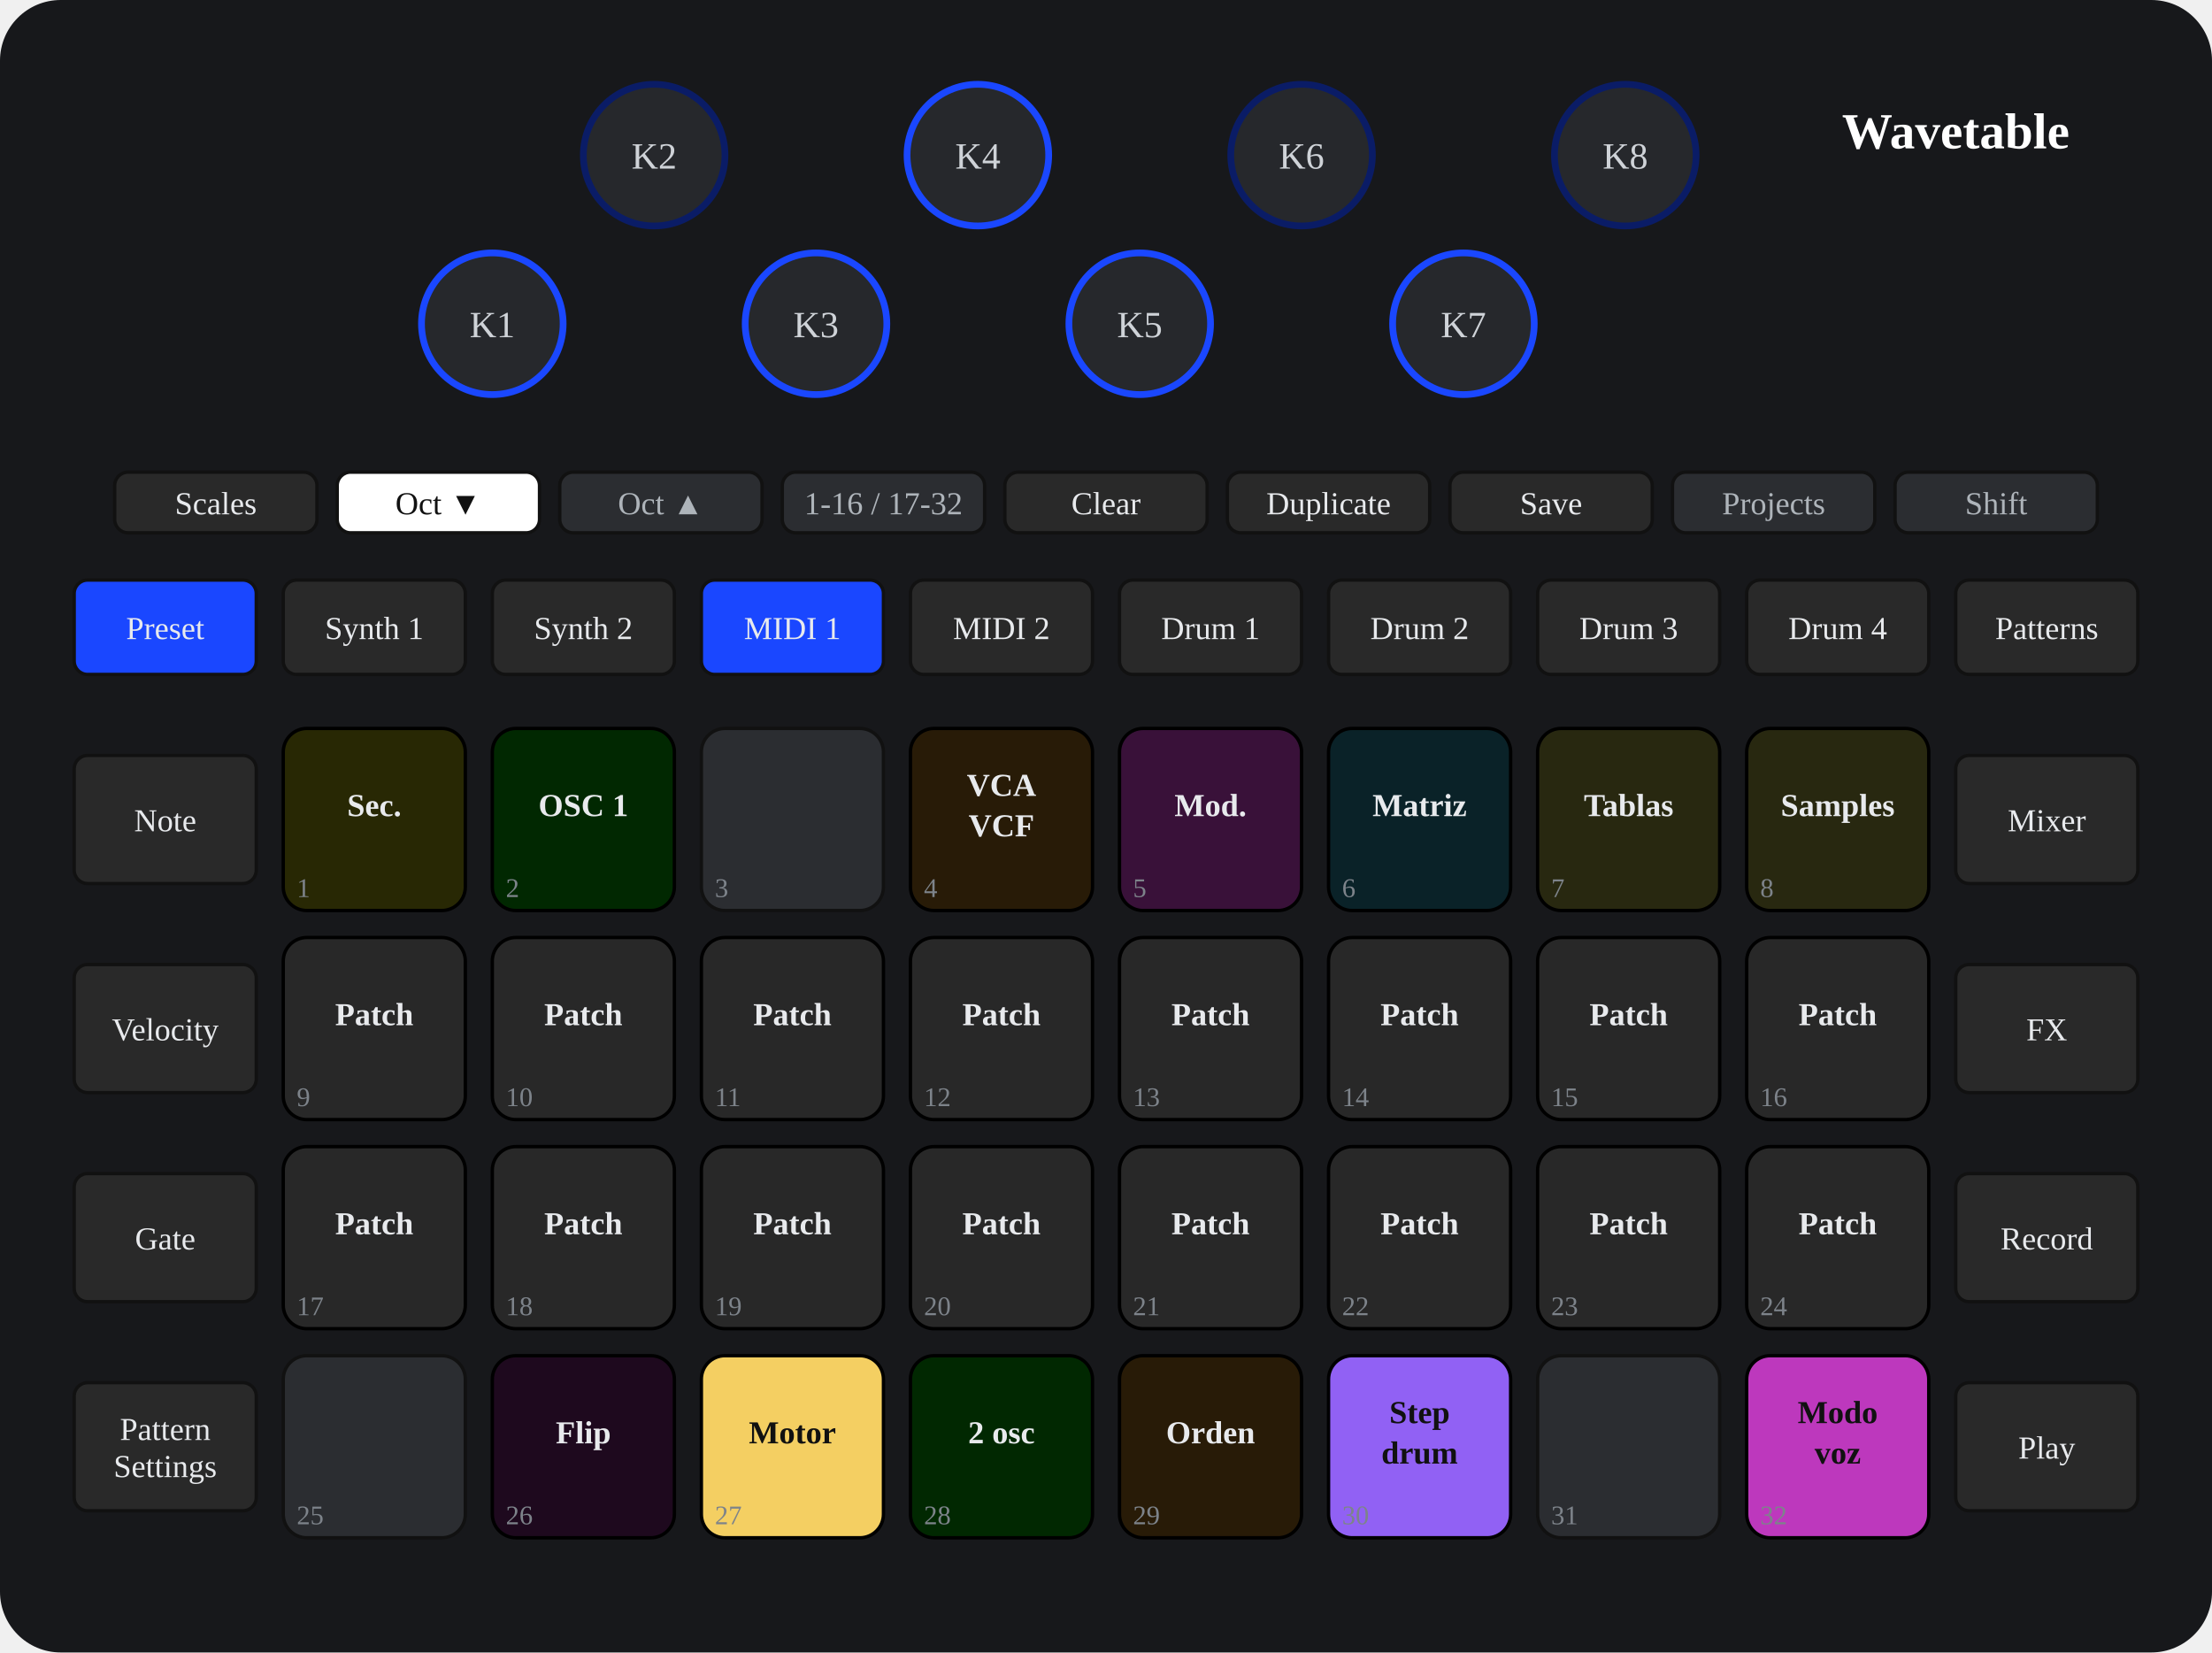
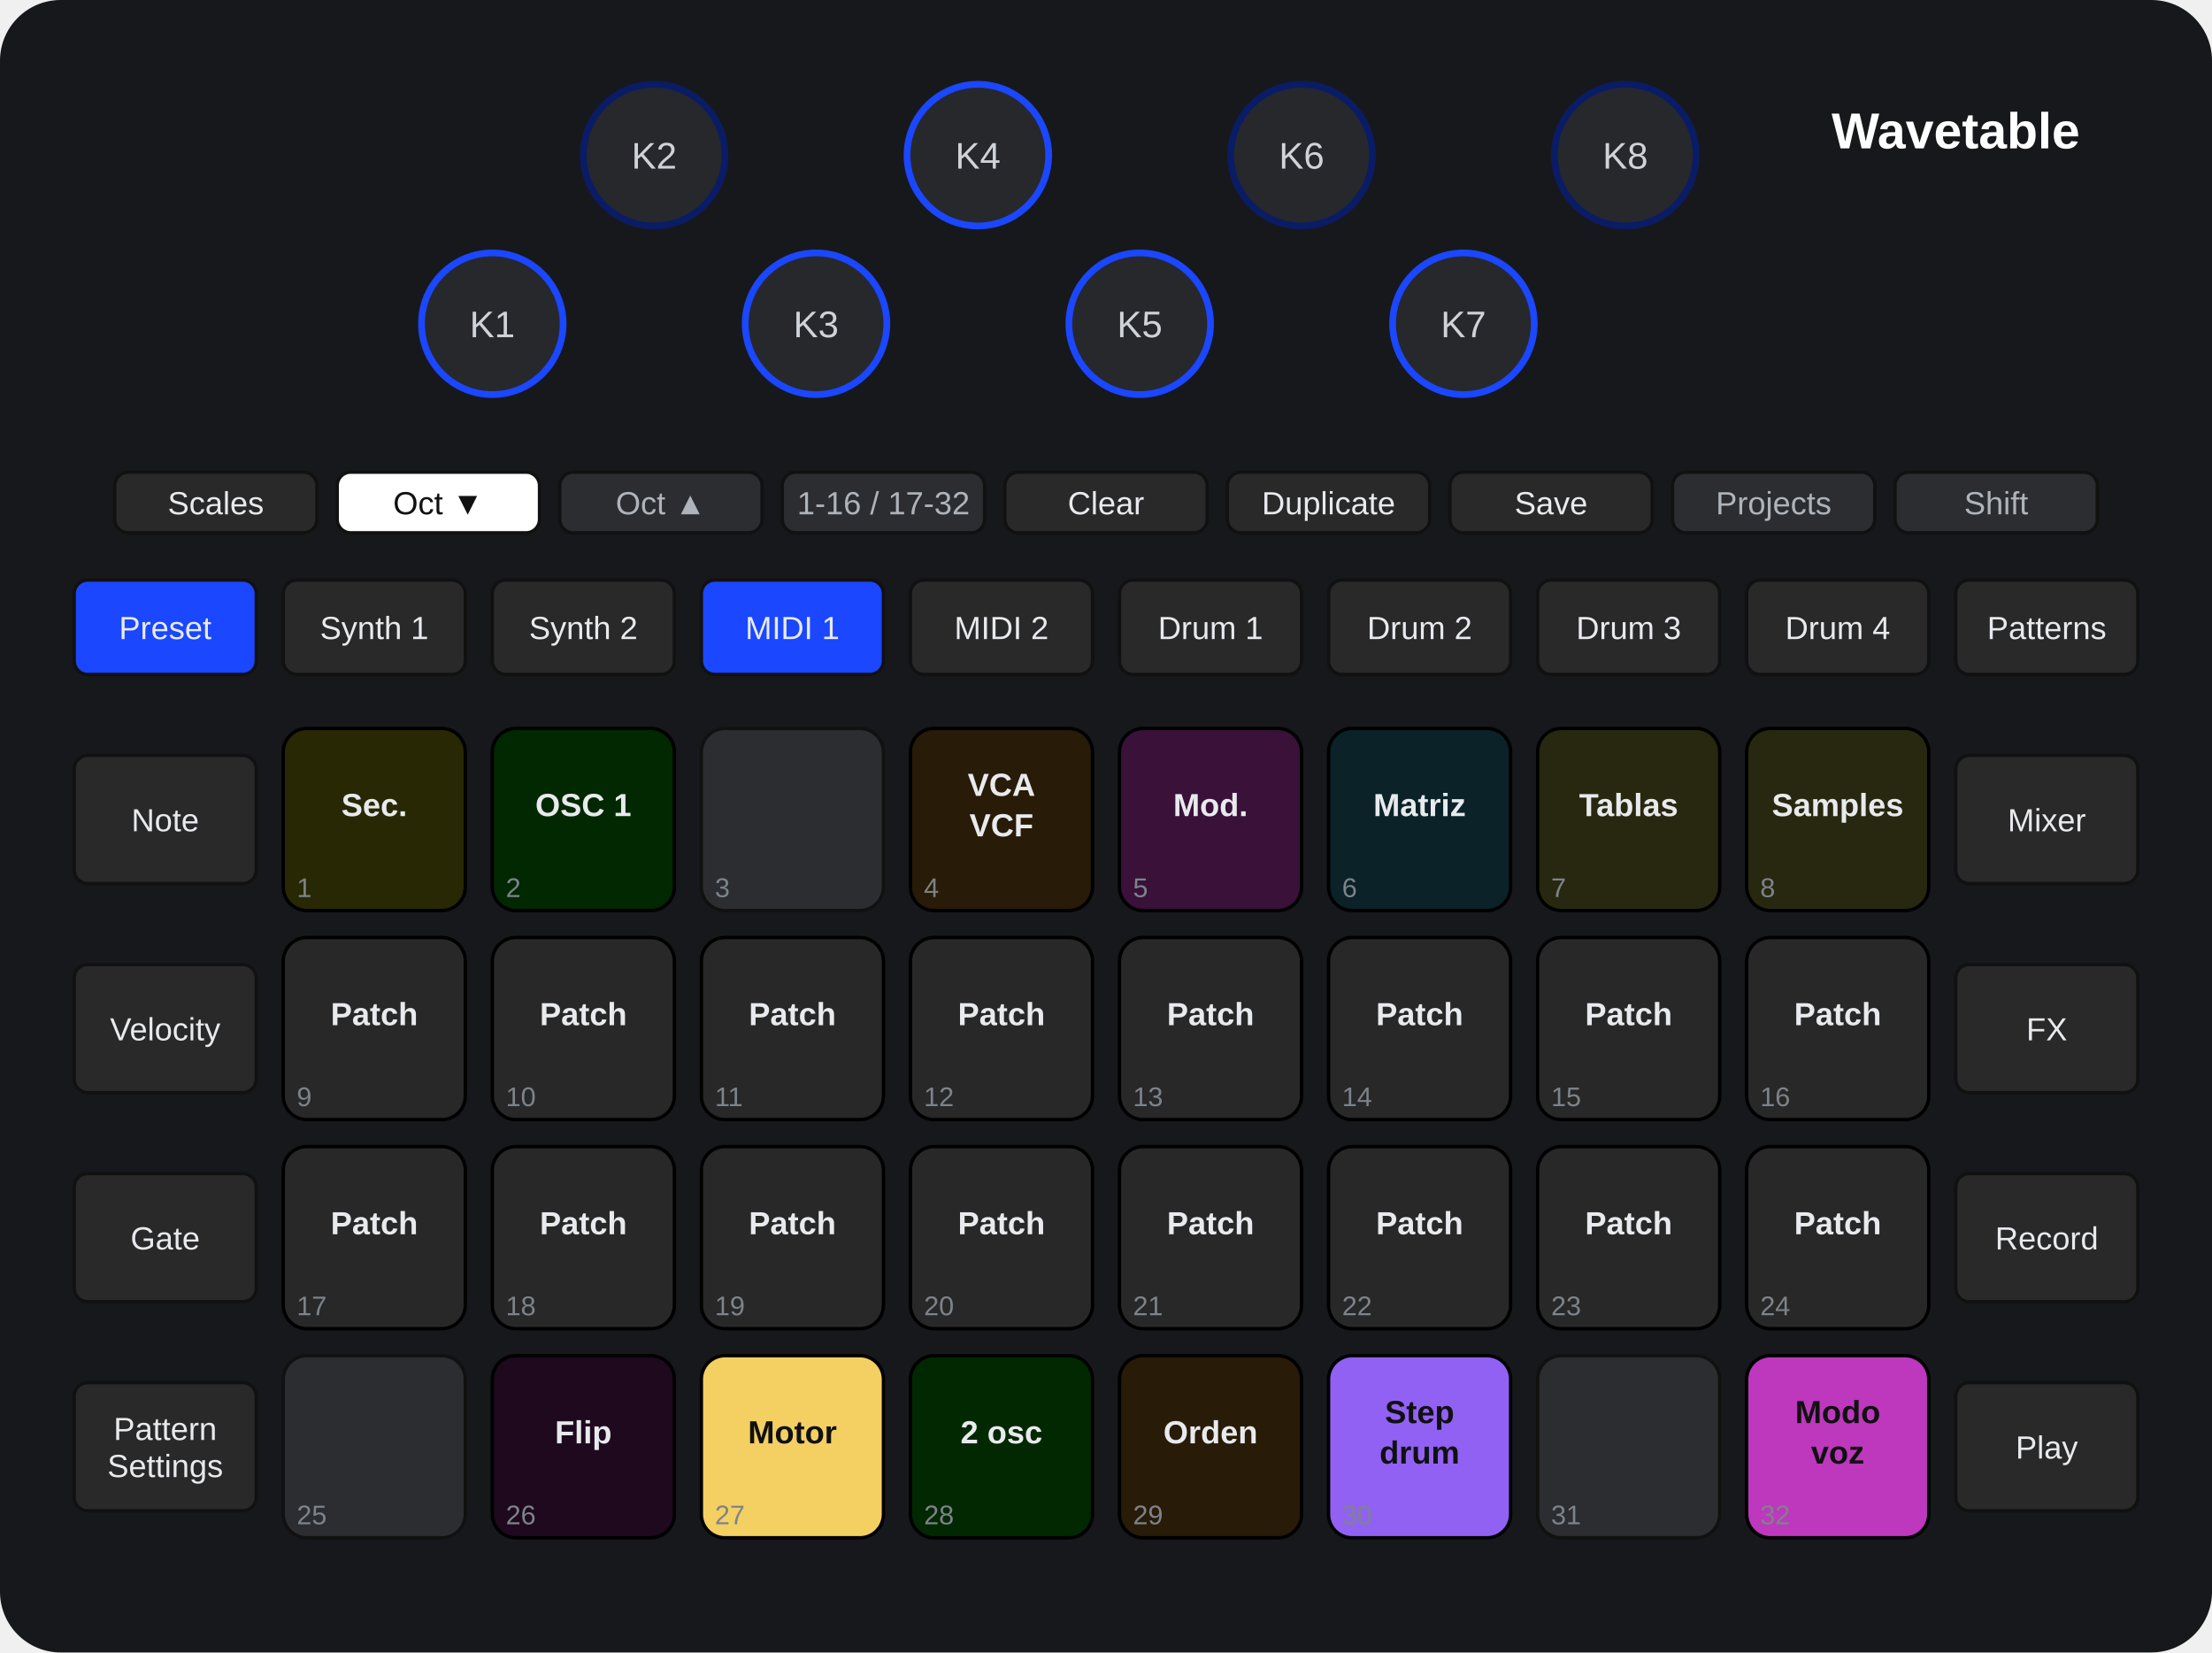
- <svg xmlns="http://www.w3.org/2000/svg" viewBox="0 0 656 490" role="img" aria-label="Wavetable (pad 21 de la fila de motores): el pad 27 en arena; los pads 7 y 8, las dos listas.">
+ <svg xmlns="http://www.w3.org/2000/svg" viewBox="0 0 656 490" role="img" aria-label="Wavetable (pad 21 de la fila de motores): el pad 27 en arena; los pads 7 y 8, las dos listas." font-family="Arial, Helvetica, sans-serif">
  <rect x="0" y="0" width="656" height="490" rx="18" fill="#17181b" />
  <circle cx="146" cy="96" r="21" fill="#26282c" stroke="#1a47ff" stroke-width="2" />
  <text x="146" y="100" font-size="11" fill="#cfd3d8" text-anchor="middle">K1</text>
  <circle cx="194" cy="46" r="21" fill="#26282c" stroke="#0a1c66" stroke-width="2" />
  <text x="194" y="50" font-size="11" fill="#cfd3d8" text-anchor="middle">K2</text>
  <circle cx="242" cy="96" r="21" fill="#26282c" stroke="#1a47ff" stroke-width="2" />
  <text x="242" y="100" font-size="11" fill="#cfd3d8" text-anchor="middle">K3</text>
  <circle cx="290" cy="46" r="21" fill="#26282c" stroke="#1a47ff" stroke-width="2" />
  <text x="290" y="50" font-size="11" fill="#cfd3d8" text-anchor="middle">K4</text>
  <circle cx="338" cy="96" r="21" fill="#26282c" stroke="#1a47ff" stroke-width="2" />
  <text x="338" y="100" font-size="11" fill="#cfd3d8" text-anchor="middle">K5</text>
  <circle cx="386" cy="46" r="21" fill="#26282c" stroke="#0a1c66" stroke-width="2" />
  <text x="386" y="50" font-size="11" fill="#cfd3d8" text-anchor="middle">K6</text>
  <circle cx="434" cy="96" r="21" fill="#26282c" stroke="#1a47ff" stroke-width="2" />
  <text x="434" y="100" font-size="11" fill="#cfd3d8" text-anchor="middle">K7</text>
  <circle cx="482" cy="46" r="21" fill="#26282c" stroke="#0a1c66" stroke-width="2" />
  <text x="482" y="50" font-size="11" fill="#cfd3d8" text-anchor="middle">K8</text>
  <text x="580" y="44" font-size="15" font-weight="bold" fill="#ffffff" text-anchor="middle">Wavetable</text>
  <rect x="34" y="140" width="60" height="18" rx="4" fill="#292929" stroke="#111" />
  <text x="64.0" y="152.5" font-size="9.5" fill="#e8eaed" text-anchor="middle">Scales</text>
  <rect x="100" y="140" width="60" height="18" rx="4" fill="#ffffff" stroke="#111" />
  <text x="130.0" y="152.5" font-size="9.5" fill="#111" text-anchor="middle">Oct ▼</text>
  <rect x="166" y="140" width="60" height="18" rx="4" fill="#2b2d31" stroke="#111" />
  <text x="196.0" y="152.5" font-size="9.5" fill="#aeb4ba" text-anchor="middle">Oct ▲</text>
  <rect x="232" y="140" width="60" height="18" rx="4" fill="#2b2d31" stroke="#111" />
  <text x="262.0" y="152.5" font-size="9.5" fill="#aeb4ba" text-anchor="middle">1-16 / 17-32</text>
  <rect x="298" y="140" width="60" height="18" rx="4" fill="#292929" stroke="#111" />
  <text x="328.0" y="152.5" font-size="9.5" fill="#e8eaed" text-anchor="middle">Clear</text>
  <rect x="364" y="140" width="60" height="18" rx="4" fill="#292929" stroke="#111" />
  <text x="394.0" y="152.5" font-size="9.5" fill="#e8eaed" text-anchor="middle">Duplicate</text>
  <rect x="430" y="140" width="60" height="18" rx="4" fill="#292929" stroke="#111" />
  <text x="460.0" y="152.5" font-size="9.5" fill="#e8eaed" text-anchor="middle">Save</text>
  <rect x="496" y="140" width="60" height="18" rx="4" fill="#2b2d31" stroke="#111" />
  <text x="526.0" y="152.5" font-size="9.5" fill="#aeb4ba" text-anchor="middle">Projects</text>
  <rect x="562" y="140" width="60" height="18" rx="4" fill="#2b2d31" stroke="#111" />
  <text x="592.0" y="152.5" font-size="9.5" fill="#aeb4ba" text-anchor="middle">Shift</text>
  <rect x="22" y="172" width="54" height="28" rx="4" fill="#1a47ff" stroke="#111" />
  <text x="49.0" y="189.5" font-size="9.5" fill="#e8eaed" text-anchor="middle">Preset</text>
  <rect x="84" y="172" width="54" height="28" rx="4" fill="#292929" stroke="#111" />
  <text x="111.0" y="189.5" font-size="9.5" fill="#e8eaed" text-anchor="middle">Synth 1</text>
  <rect x="146" y="172" width="54" height="28" rx="4" fill="#292929" stroke="#111" />
  <text x="173.0" y="189.5" font-size="9.5" fill="#e8eaed" text-anchor="middle">Synth 2</text>
  <rect x="208" y="172" width="54" height="28" rx="4" fill="#1a47ff" stroke="#111" />
  <text x="235.0" y="189.5" font-size="9.5" fill="#e8eaed" text-anchor="middle">MIDI 1</text>
  <rect x="270" y="172" width="54" height="28" rx="4" fill="#292929" stroke="#111" />
  <text x="297.0" y="189.5" font-size="9.5" fill="#e8eaed" text-anchor="middle">MIDI 2</text>
  <rect x="332" y="172" width="54" height="28" rx="4" fill="#292929" stroke="#111" />
  <text x="359.0" y="189.5" font-size="9.5" fill="#e8eaed" text-anchor="middle">Drum 1</text>
  <rect x="394" y="172" width="54" height="28" rx="4" fill="#292929" stroke="#111" />
  <text x="421.0" y="189.5" font-size="9.5" fill="#e8eaed" text-anchor="middle">Drum 2</text>
  <rect x="456" y="172" width="54" height="28" rx="4" fill="#292929" stroke="#111" />
  <text x="483.0" y="189.5" font-size="9.5" fill="#e8eaed" text-anchor="middle">Drum 3</text>
  <rect x="518" y="172" width="54" height="28" rx="4" fill="#292929" stroke="#111" />
  <text x="545.0" y="189.5" font-size="9.5" fill="#e8eaed" text-anchor="middle">Drum 4</text>
  <rect x="580" y="172" width="54" height="28" rx="4" fill="#292929" stroke="#111" />
  <text x="607.0" y="189.5" font-size="9.5" fill="#e8eaed" text-anchor="middle">Patterns</text>
  <rect x="22" y="224" width="54" height="38" rx="4" fill="#292929" stroke="#111" />
  <text x="49.0" y="246.5" font-size="9.5" fill="#e8eaed" text-anchor="middle">Note</text>
  <rect x="580" y="224" width="54" height="38" rx="4" fill="#292929" stroke="#111" />
  <text x="607.0" y="246.5" font-size="9.5" fill="#e8eaed" text-anchor="middle">Mixer</text>
  <rect x="22" y="286" width="54" height="38" rx="4" fill="#292929" stroke="#111" />
  <text x="49.0" y="308.5" font-size="9.5" fill="#e8eaed" text-anchor="middle">Velocity</text>
  <rect x="580" y="286" width="54" height="38" rx="4" fill="#292929" stroke="#111" />
  <text x="607.0" y="308.5" font-size="9.5" fill="#e8eaed" text-anchor="middle">FX</text>
  <rect x="22" y="348" width="54" height="38" rx="4" fill="#292929" stroke="#111" />
  <text x="49.0" y="370.5" font-size="9.5" fill="#e8eaed" text-anchor="middle">Gate</text>
  <rect x="580" y="348" width="54" height="38" rx="4" fill="#292929" stroke="#111" />
  <text x="607.0" y="370.5" font-size="9.5" fill="#e8eaed" text-anchor="middle">Record</text>
  <rect x="22" y="410" width="54" height="38" rx="4" fill="#292929" stroke="#111" />
  <text x="49.0" y="427.0" font-size="9.5" fill="#e8eaed" text-anchor="middle">Pattern</text>
  <text x="49.0" y="438.0" font-size="9.5" fill="#e8eaed" text-anchor="middle">Settings</text>
  <rect x="580" y="410" width="54" height="38" rx="4" fill="#292929" stroke="#111" />
  <text x="607.0" y="432.5" font-size="9.5" fill="#e8eaed" text-anchor="middle">Play</text>
  <rect x="84" y="216" width="54" height="54" rx="7" fill="#292904" fill-opacity="0.95" stroke="#000" stroke-width="1" />
  <text x="111.0" y="242" font-size="9.5" fill="#e8eaed" text-anchor="middle" font-weight="bold">Sec.</text>
  <text x="88" y="266" font-size="8" fill="#7d838a">1</text>
  <rect x="146" y="216" width="54" height="54" rx="7" fill="#002900" fill-opacity="0.95" stroke="#000" stroke-width="1" />
  <text x="173.0" y="242" font-size="9.5" fill="#e8eaed" text-anchor="middle" font-weight="bold">OSC 1</text>
  <text x="150" y="266" font-size="8" fill="#7d838a">2</text>
  <rect x="208" y="216" width="54" height="54" rx="7" fill="#2b2d31" stroke="#111" />
  <text x="212" y="266" font-size="8" fill="#7d838a">3</text>
  <rect x="270" y="216" width="54" height="54" rx="7" fill="#291c07" fill-opacity="0.95" stroke="#000" stroke-width="1" />
  <text x="297.0" y="236" font-size="9.5" fill="#e8eaed" text-anchor="middle" font-weight="bold">VCA</text>
  <text x="297.0" y="248" font-size="9.5" fill="#e8eaed" text-anchor="middle" font-weight="bold">VCF</text>
  <text x="274" y="266" font-size="8" fill="#7d838a">4</text>
  <rect x="332" y="216" width="54" height="54" rx="7" fill="#3b113b" fill-opacity="0.95" stroke="#000" stroke-width="1" />
  <text x="359.0" y="242" font-size="9.5" fill="#e8eaed" text-anchor="middle" font-weight="bold">Mod.</text>
  <text x="336" y="266" font-size="8" fill="#7d838a">5</text>
  <rect x="394" y="216" width="54" height="54" rx="7" fill="#0a2329" fill-opacity="0.95" stroke="#000" stroke-width="1" />
  <text x="421.0" y="242" font-size="9.5" fill="#e8eaed" text-anchor="middle" font-weight="bold">Matriz</text>
  <text x="398" y="266" font-size="8" fill="#7d838a">6</text>
  <rect x="456" y="216" width="54" height="54" rx="7" fill="#292910" fill-opacity="0.95" stroke="#000" stroke-width="1" />
  <text x="483.0" y="242" font-size="9.5" fill="#e8eaed" text-anchor="middle" font-weight="bold">Tablas</text>
  <text x="460" y="266" font-size="8" fill="#7d838a">7</text>
  <rect x="518" y="216" width="54" height="54" rx="7" fill="#292910" fill-opacity="0.95" stroke="#000" stroke-width="1" />
  <text x="545.0" y="242" font-size="9.5" fill="#e8eaed" text-anchor="middle" font-weight="bold">Samples</text>
  <text x="522" y="266" font-size="8" fill="#7d838a">8</text>
  <rect x="84" y="278" width="54" height="54" rx="7" fill="#292929" fill-opacity="0.95" stroke="#000" stroke-width="1" />
  <text x="111.0" y="304" font-size="9.5" fill="#e8eaed" text-anchor="middle" font-weight="bold">Patch</text>
  <text x="88" y="328" font-size="8" fill="#7d838a">9</text>
  <rect x="146" y="278" width="54" height="54" rx="7" fill="#292929" fill-opacity="0.95" stroke="#000" stroke-width="1" />
  <text x="173.0" y="304" font-size="9.5" fill="#e8eaed" text-anchor="middle" font-weight="bold">Patch</text>
  <text x="150" y="328" font-size="8" fill="#7d838a">10</text>
  <rect x="208" y="278" width="54" height="54" rx="7" fill="#292929" fill-opacity="0.95" stroke="#000" stroke-width="1" />
  <text x="235.0" y="304" font-size="9.5" fill="#e8eaed" text-anchor="middle" font-weight="bold">Patch</text>
  <text x="212" y="328" font-size="8" fill="#7d838a">11</text>
  <rect x="270" y="278" width="54" height="54" rx="7" fill="#292929" fill-opacity="0.95" stroke="#000" stroke-width="1" />
  <text x="297.0" y="304" font-size="9.5" fill="#e8eaed" text-anchor="middle" font-weight="bold">Patch</text>
  <text x="274" y="328" font-size="8" fill="#7d838a">12</text>
  <rect x="332" y="278" width="54" height="54" rx="7" fill="#292929" fill-opacity="0.95" stroke="#000" stroke-width="1" />
  <text x="359.0" y="304" font-size="9.5" fill="#e8eaed" text-anchor="middle" font-weight="bold">Patch</text>
  <text x="336" y="328" font-size="8" fill="#7d838a">13</text>
  <rect x="394" y="278" width="54" height="54" rx="7" fill="#292929" fill-opacity="0.95" stroke="#000" stroke-width="1" />
  <text x="421.0" y="304" font-size="9.5" fill="#e8eaed" text-anchor="middle" font-weight="bold">Patch</text>
  <text x="398" y="328" font-size="8" fill="#7d838a">14</text>
  <rect x="456" y="278" width="54" height="54" rx="7" fill="#292929" fill-opacity="0.95" stroke="#000" stroke-width="1" />
  <text x="483.0" y="304" font-size="9.5" fill="#e8eaed" text-anchor="middle" font-weight="bold">Patch</text>
  <text x="460" y="328" font-size="8" fill="#7d838a">15</text>
  <rect x="518" y="278" width="54" height="54" rx="7" fill="#292929" fill-opacity="0.95" stroke="#000" stroke-width="1" />
  <text x="545.0" y="304" font-size="9.5" fill="#e8eaed" text-anchor="middle" font-weight="bold">Patch</text>
  <text x="522" y="328" font-size="8" fill="#7d838a">16</text>
  <rect x="84" y="340" width="54" height="54" rx="7" fill="#292929" fill-opacity="0.95" stroke="#000" stroke-width="1" />
  <text x="111.0" y="366" font-size="9.5" fill="#e8eaed" text-anchor="middle" font-weight="bold">Patch</text>
  <text x="88" y="390" font-size="8" fill="#7d838a">17</text>
  <rect x="146" y="340" width="54" height="54" rx="7" fill="#292929" fill-opacity="0.95" stroke="#000" stroke-width="1" />
  <text x="173.0" y="366" font-size="9.5" fill="#e8eaed" text-anchor="middle" font-weight="bold">Patch</text>
  <text x="150" y="390" font-size="8" fill="#7d838a">18</text>
  <rect x="208" y="340" width="54" height="54" rx="7" fill="#292929" fill-opacity="0.95" stroke="#000" stroke-width="1" />
  <text x="235.0" y="366" font-size="9.5" fill="#e8eaed" text-anchor="middle" font-weight="bold">Patch</text>
  <text x="212" y="390" font-size="8" fill="#7d838a">19</text>
  <rect x="270" y="340" width="54" height="54" rx="7" fill="#292929" fill-opacity="0.95" stroke="#000" stroke-width="1" />
  <text x="297.0" y="366" font-size="9.5" fill="#e8eaed" text-anchor="middle" font-weight="bold">Patch</text>
  <text x="274" y="390" font-size="8" fill="#7d838a">20</text>
  <rect x="332" y="340" width="54" height="54" rx="7" fill="#292929" fill-opacity="0.95" stroke="#000" stroke-width="1" />
  <text x="359.0" y="366" font-size="9.5" fill="#e8eaed" text-anchor="middle" font-weight="bold">Patch</text>
  <text x="336" y="390" font-size="8" fill="#7d838a">21</text>
  <rect x="394" y="340" width="54" height="54" rx="7" fill="#292929" fill-opacity="0.95" stroke="#000" stroke-width="1" />
  <text x="421.0" y="366" font-size="9.5" fill="#e8eaed" text-anchor="middle" font-weight="bold">Patch</text>
  <text x="398" y="390" font-size="8" fill="#7d838a">22</text>
  <rect x="456" y="340" width="54" height="54" rx="7" fill="#292929" fill-opacity="0.95" stroke="#000" stroke-width="1" />
  <text x="483.0" y="366" font-size="9.5" fill="#e8eaed" text-anchor="middle" font-weight="bold">Patch</text>
  <text x="460" y="390" font-size="8" fill="#7d838a">23</text>
  <rect x="518" y="340" width="54" height="54" rx="7" fill="#292929" fill-opacity="0.95" stroke="#000" stroke-width="1" />
  <text x="545.0" y="366" font-size="9.5" fill="#e8eaed" text-anchor="middle" font-weight="bold">Patch</text>
  <text x="522" y="390" font-size="8" fill="#7d838a">24</text>
  <rect x="84" y="402" width="54" height="54" rx="7" fill="#2b2d31" stroke="#111" />
  <text x="88" y="452" font-size="8" fill="#7d838a">25</text>
  <rect x="146" y="402" width="54" height="54" rx="7" fill="#1f091f" fill-opacity="0.95" stroke="#000" stroke-width="1" />
  <text x="173.0" y="428" font-size="9.5" fill="#e8eaed" text-anchor="middle" font-weight="bold">Flip</text>
  <text x="150" y="452" font-size="8" fill="#7d838a">26</text>
  <rect x="208" y="402" width="54" height="54" rx="7" fill="#ffd966" fill-opacity="0.95" stroke="#000" stroke-width="1" />
  <text x="235.0" y="428" font-size="9.5" fill="#111" text-anchor="middle" font-weight="bold">Motor</text>
  <text x="212" y="452" font-size="8" fill="#7d838a">27</text>
  <rect x="270" y="402" width="54" height="54" rx="7" fill="#002900" fill-opacity="0.95" stroke="#000" stroke-width="1" />
  <text x="297.0" y="428" font-size="9.5" fill="#e8eaed" text-anchor="middle" font-weight="bold">2 osc</text>
  <text x="274" y="452" font-size="8" fill="#7d838a">28</text>
  <rect x="332" y="402" width="54" height="54" rx="7" fill="#291c07" fill-opacity="0.95" stroke="#000" stroke-width="1" />
  <text x="359.0" y="428" font-size="9.5" fill="#e8eaed" text-anchor="middle" font-weight="bold">Orden</text>
  <text x="336" y="452" font-size="8" fill="#7d838a">29</text>
  <rect x="394" y="402" width="54" height="54" rx="7" fill="#9865ff" fill-opacity="0.95" stroke="#000" stroke-width="1" />
  <text x="421.0" y="422" font-size="9.5" fill="#111" text-anchor="middle" font-weight="bold">Step</text>
  <text x="421.0" y="434" font-size="9.5" fill="#111" text-anchor="middle" font-weight="bold">drum</text>
  <text x="398" y="452" font-size="8" fill="#7d838a">30</text>
  <rect x="456" y="402" width="54" height="54" rx="7" fill="#2b2d31" stroke="#111" />
  <text x="460" y="452" font-size="8" fill="#7d838a">31</text>
  <rect x="518" y="402" width="54" height="54" rx="7" fill="#c63ac6" fill-opacity="0.95" stroke="#000" stroke-width="1" />
  <text x="545.0" y="422" font-size="9.5" fill="#111" text-anchor="middle" font-weight="bold">Modo</text>
  <text x="545.0" y="434" font-size="9.5" fill="#111" text-anchor="middle" font-weight="bold">voz</text>
  <text x="522" y="452" font-size="8" fill="#7d838a">32</text>
</svg>
